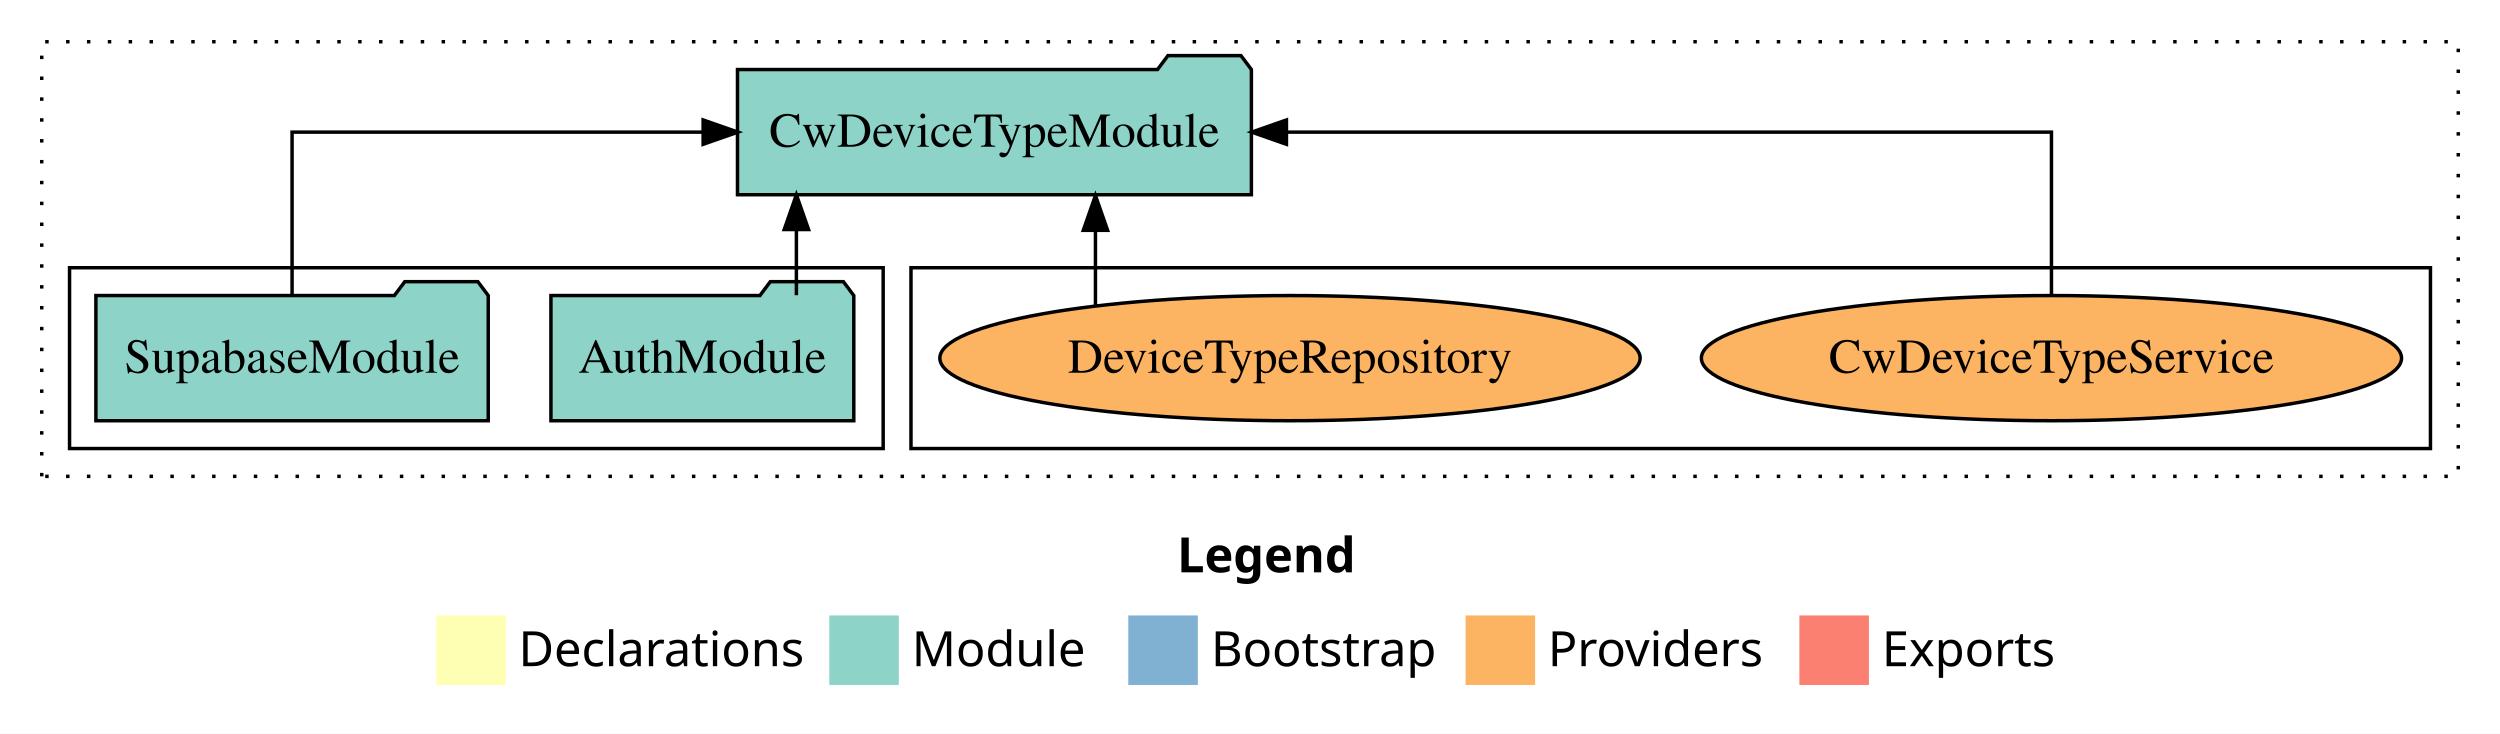
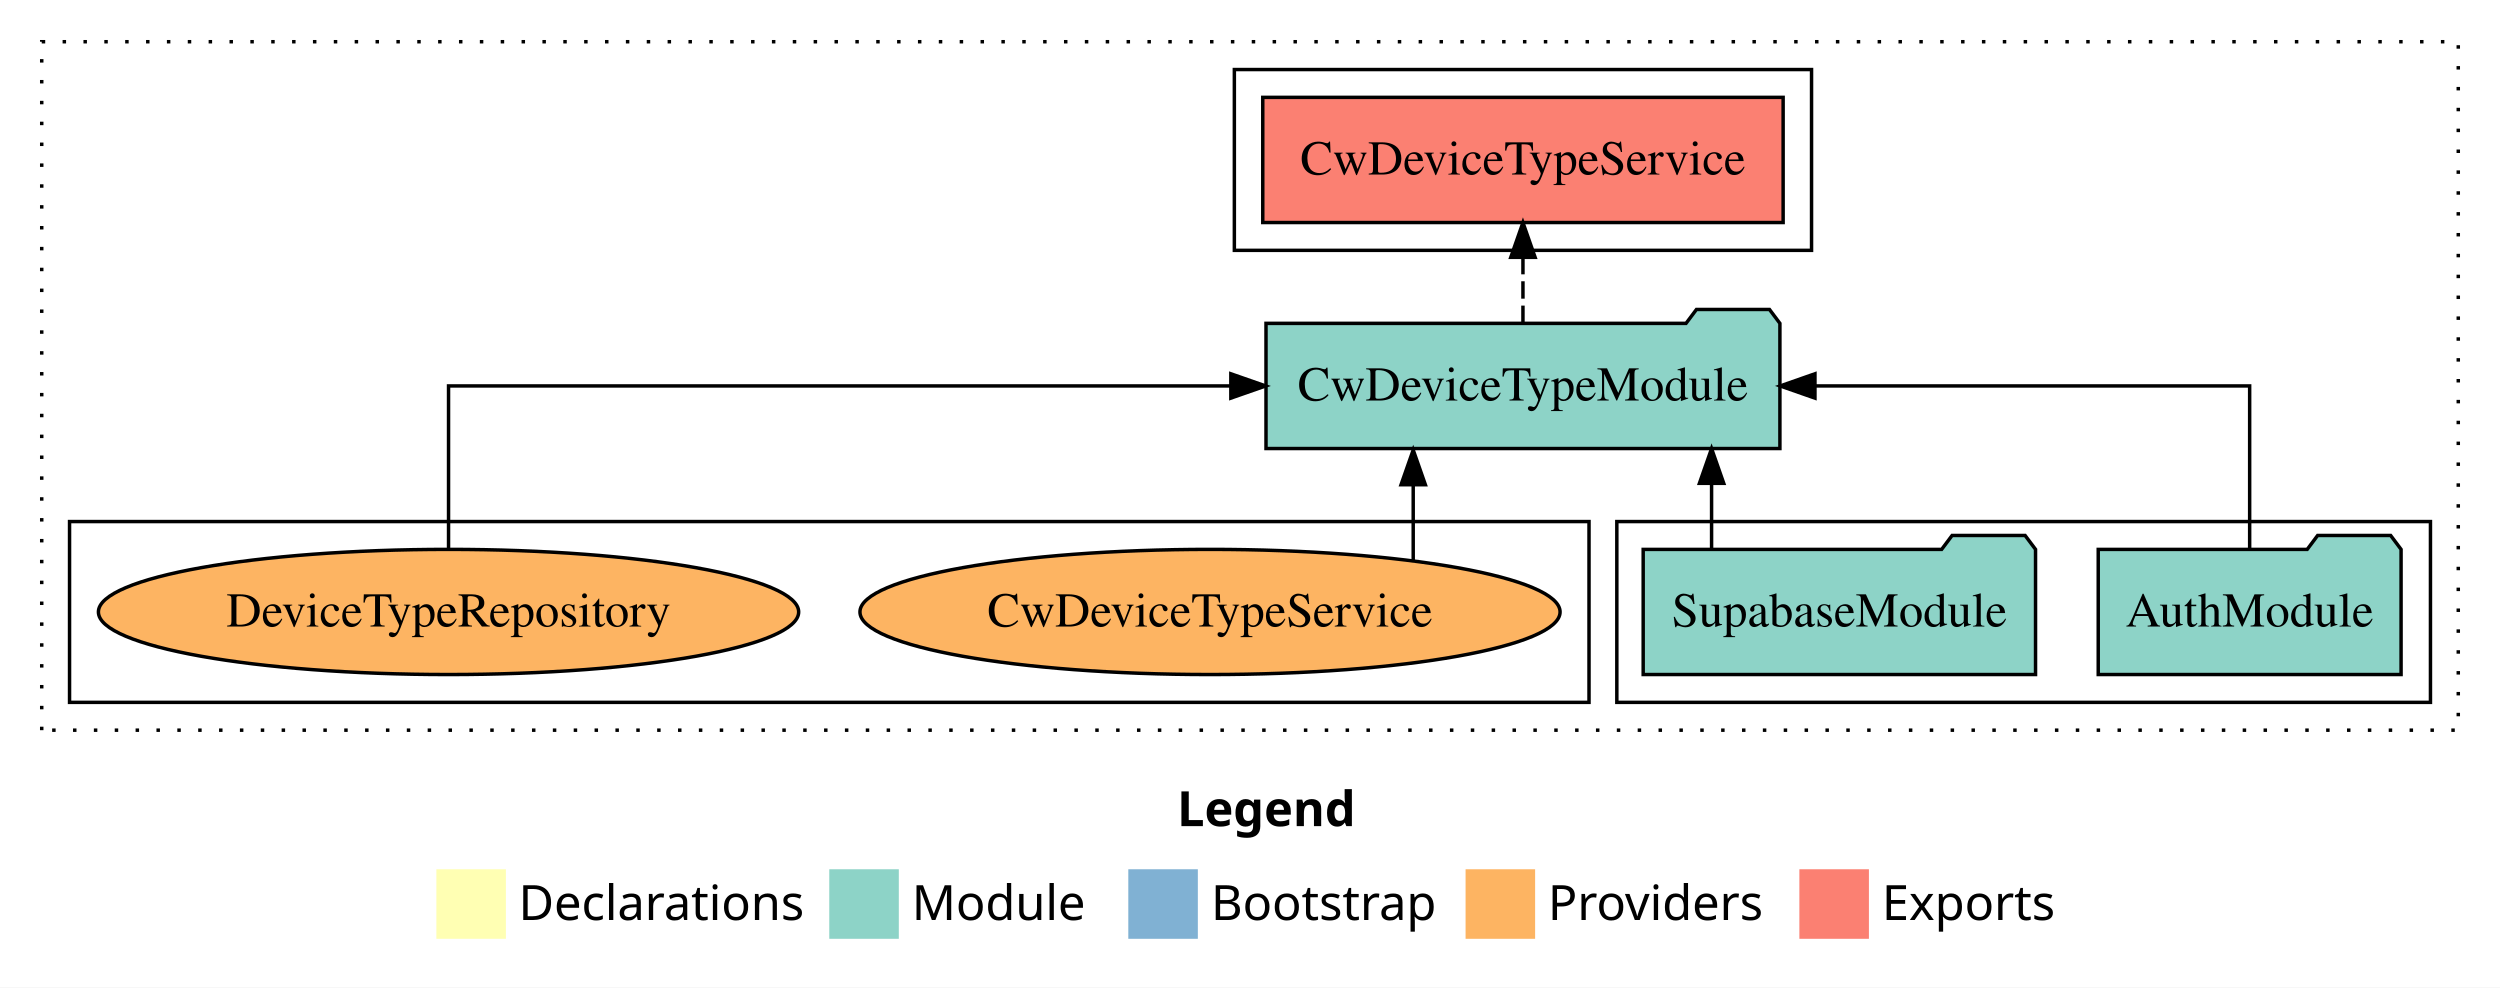
- <svg xmlns="http://www.w3.org/2000/svg" width="719pt" height="211pt" viewBox="0.00 0.00 719.00 211.00">
-   <g id="graph0" class="graph" transform="scale(1 1) rotate(0) translate(4 207)">
-     <polygon fill="white" stroke="transparent" points="-4,4 -4,-207 715,-207 715,4 -4,4" />
+ <svg xmlns="http://www.w3.org/2000/svg" width="719pt" height="284pt" viewBox="0.00 0.00 719.00 284.00">
+   <g id="graph0" class="graph" transform="scale(1 1) rotate(0) translate(4 280)">
+     <polygon fill="white" stroke="transparent" points="-4,4 -4,-280 715,-280 715,4 -4,4" />
    <text text-anchor="start" x="334.51" y="-42.4" font-family="Times-12" font-weight="bold" font-size="14.00">Legend</text>
    <polygon fill="#ffffb3" stroke="transparent" points="121.5,-10 121.5,-30 141.5,-30 141.5,-10 121.5,-10" />
    <text text-anchor="start" x="145.13" y="-15.4" font-family="Times-12" font-size="14.00">  Declarations</text>
    <polygon fill="#8dd3c7" stroke="transparent" points="234.5,-10 234.5,-30 254.5,-30 254.5,-10 234.5,-10" />
    <text text-anchor="start" x="258.23" y="-15.4" font-family="Times-12" font-size="14.00">  Module</text>
    <polygon fill="#80b1d3" stroke="transparent" points="320.5,-10 320.5,-30 340.5,-30 340.5,-10 320.5,-10" />
    <text text-anchor="start" x="344.28" y="-15.4" font-family="Times-12" font-size="14.00">  Bootstrap</text>
    <polygon fill="#fdb462" stroke="transparent" points="417.5,-10 417.5,-30 437.5,-30 437.5,-10 417.5,-10" />
    <text text-anchor="start" x="441.17" y="-15.4" font-family="Times-12" font-size="14.00">  Providers</text>
    <polygon fill="#fb8072" stroke="transparent" points="513.5,-10 513.5,-30 533.5,-30 533.5,-10 513.5,-10" />
    <text text-anchor="start" x="537.23" y="-15.4" font-family="Times-12" font-size="14.00">  Exports</text>
    <g id="clust1" class="cluster">
-       <polygon fill="none" stroke="black" stroke-dasharray="1,5" points="8,-70 8,-195 703,-195 703,-70 8,-70" />
+       <polygon fill="none" stroke="black" stroke-dasharray="1,5" points="8,-70 8,-268 703,-268 703,-70 8,-70" />
+     </g>
+     <g id="clust3" class="cluster">
+       <polygon fill="none" stroke="black" points="461,-78 461,-130 695,-130 695,-78 461,-78" />
+     </g>
+     <g id="clust4" class="cluster">
+       <polygon fill="none" stroke="black" points="351,-208 351,-260 517,-260 517,-208 351,-208" />
    </g>
    <g id="clust6" class="cluster">
-       <polygon fill="none" stroke="black" points="258,-78 258,-130 695,-130 695,-78 258,-78" />
-     </g>
-     <g id="clust3" class="cluster">
-       <polygon fill="none" stroke="black" points="16,-78 16,-130 250,-130 250,-78 16,-78" />
+       <polygon fill="none" stroke="black" points="16,-78 16,-130 453,-130 453,-78 16,-78" />
    </g>
    <g id="node1" class="node">
-       <polygon fill="#8dd3c7" stroke="black" points="241.55,-122 238.55,-126 217.55,-126 214.55,-122 154.45,-122 154.45,-86 241.55,-86 241.55,-122" />
-       <text text-anchor="middle" x="198" y="-99.8" font-family="Times,serif" font-size="14.00">AuthModule</text>
+       <polygon fill="#8dd3c7" stroke="black" points="686.55,-122 683.55,-126 662.55,-126 659.55,-122 599.45,-122 599.45,-86 686.55,-86 686.55,-122" />
+       <text text-anchor="middle" x="643" y="-99.8" font-family="Times,serif" font-size="14.00">AuthModule</text>
    </g>
    <g id="node3" class="node">
-       <polygon fill="#8dd3c7" stroke="black" points="355.9,-187 352.9,-191 331.9,-191 328.9,-187 208.1,-187 208.1,-151 355.9,-151 355.9,-187" />
-       <text text-anchor="middle" x="282" y="-164.8" font-family="Times,serif" font-size="14.00">CwDeviceTypeModule</text>
+       <polygon fill="#8dd3c7" stroke="black" points="507.9,-187 504.9,-191 483.9,-191 480.9,-187 360.1,-187 360.1,-151 507.9,-151 507.9,-187" />
+       <text text-anchor="middle" x="434" y="-164.8" font-family="Times,serif" font-size="14.00">CwDeviceTypeModule</text>
    </g>
    <g id="edge1" class="edge">
-       <path fill="none" stroke="black" d="M225.04,-122.11C225.04,-122.11 225.04,-140.99 225.04,-140.99" />
-       <polygon fill="black" stroke="black" points="221.54,-140.99 225.04,-150.99 228.54,-140.99 221.54,-140.99" />
+       <path fill="none" stroke="black" d="M643,-122.11C643,-141.34 643,-169 643,-169 643,-169 517.98,-169 517.98,-169" />
+       <polygon fill="black" stroke="black" points="517.98,-165.5 507.98,-169 517.98,-172.5 517.98,-165.5" />
    </g>
    <g id="node2" class="node">
-       <polygon fill="#8dd3c7" stroke="black" points="136.42,-122 133.42,-126 112.42,-126 109.42,-122 23.58,-122 23.58,-86 136.42,-86 136.42,-122" />
-       <text text-anchor="middle" x="80" y="-99.8" font-family="Times,serif" font-size="14.00">SupabaseModule</text>
+       <polygon fill="#8dd3c7" stroke="black" points="581.42,-122 578.42,-126 557.42,-126 554.42,-122 468.58,-122 468.58,-86 581.42,-86 581.42,-122" />
+       <text text-anchor="middle" x="525" y="-99.8" font-family="Times,serif" font-size="14.00">SupabaseModule</text>
    </g>
    <g id="edge2" class="edge">
-       <path fill="none" stroke="black" d="M80,-122.11C80,-141.34 80,-169 80,-169 80,-169 198.22,-169 198.22,-169" />
-       <polygon fill="black" stroke="black" points="198.22,-172.5 208.22,-169 198.22,-165.5 198.22,-172.5" />
+       <path fill="none" stroke="black" d="M488.25,-122.11C488.25,-122.11 488.25,-140.99 488.25,-140.99" />
+       <polygon fill="black" stroke="black" points="484.75,-140.99 488.25,-150.99 491.75,-140.99 484.75,-140.99" />
    </g>
    <g id="node4" class="node">
-       <ellipse fill="#fdb462" stroke="black" cx="586" cy="-104" rx="100.68" ry="18" />
-       <text text-anchor="middle" x="586" y="-99.8" font-family="Times,serif" font-size="14.00">CwDeviceTypeService</text>
+       <polygon fill="#fb8072" stroke="black" points="508.83,-252 359.17,-252 359.17,-216 508.83,-216 508.83,-252" />
+       <text text-anchor="middle" x="434" y="-229.8" font-family="Times,serif" font-size="14.00">CwDeviceTypeService </text>
    </g>
    <g id="edge3" class="edge">
-       <path fill="none" stroke="black" d="M586,-122.11C586,-141.34 586,-169 586,-169 586,-169 365.98,-169 365.98,-169" />
-       <polygon fill="black" stroke="black" points="365.98,-165.5 355.98,-169 365.98,-172.5 365.98,-165.5" />
+       <path fill="none" stroke="black" stroke-dasharray="5,2" d="M434,-187.11C434,-187.11 434,-205.99 434,-205.99" />
+       <polygon fill="black" stroke="black" points="430.5,-205.99 434,-215.99 437.5,-205.99 430.5,-205.99" />
    </g>
    <g id="node5" class="node">
-       <ellipse fill="#fdb462" stroke="black" cx="367" cy="-104" rx="100.7" ry="18" />
-       <text text-anchor="middle" x="367" y="-99.8" font-family="Times,serif" font-size="14.00">DeviceTypeRepository</text>
+       <ellipse fill="#fdb462" stroke="black" cx="344" cy="-104" rx="100.68" ry="18" />
+       <text text-anchor="middle" x="344" y="-99.8" font-family="Times,serif" font-size="14.00">CwDeviceTypeService</text>
    </g>
    <g id="edge4" class="edge">
-       <path fill="none" stroke="black" d="M311.05,-119.08C311.05,-119.08 311.05,-140.76 311.05,-140.76" />
-       <polygon fill="black" stroke="black" points="307.55,-140.76 311.05,-150.76 314.55,-140.76 307.55,-140.76" />
+       <path fill="none" stroke="black" d="M402.44,-118.75C402.44,-118.75 402.44,-140.59 402.44,-140.59" />
+       <polygon fill="black" stroke="black" points="398.94,-140.59 402.44,-150.59 405.94,-140.59 398.94,-140.59" />
+     </g>
+     <g id="node6" class="node">
+       <ellipse fill="#fdb462" stroke="black" cx="125" cy="-104" rx="100.7" ry="18" />
+       <text text-anchor="middle" x="125" y="-99.8" font-family="Times,serif" font-size="14.00">DeviceTypeRepository</text>
+     </g>
+     <g id="edge5" class="edge">
+       <path fill="none" stroke="black" d="M125,-122.11C125,-141.34 125,-169 125,-169 125,-169 349.99,-169 349.99,-169" />
+       <polygon fill="black" stroke="black" points="349.99,-172.5 359.99,-169 349.99,-165.5 349.99,-172.5" />
    </g>
  </g>
</svg>
